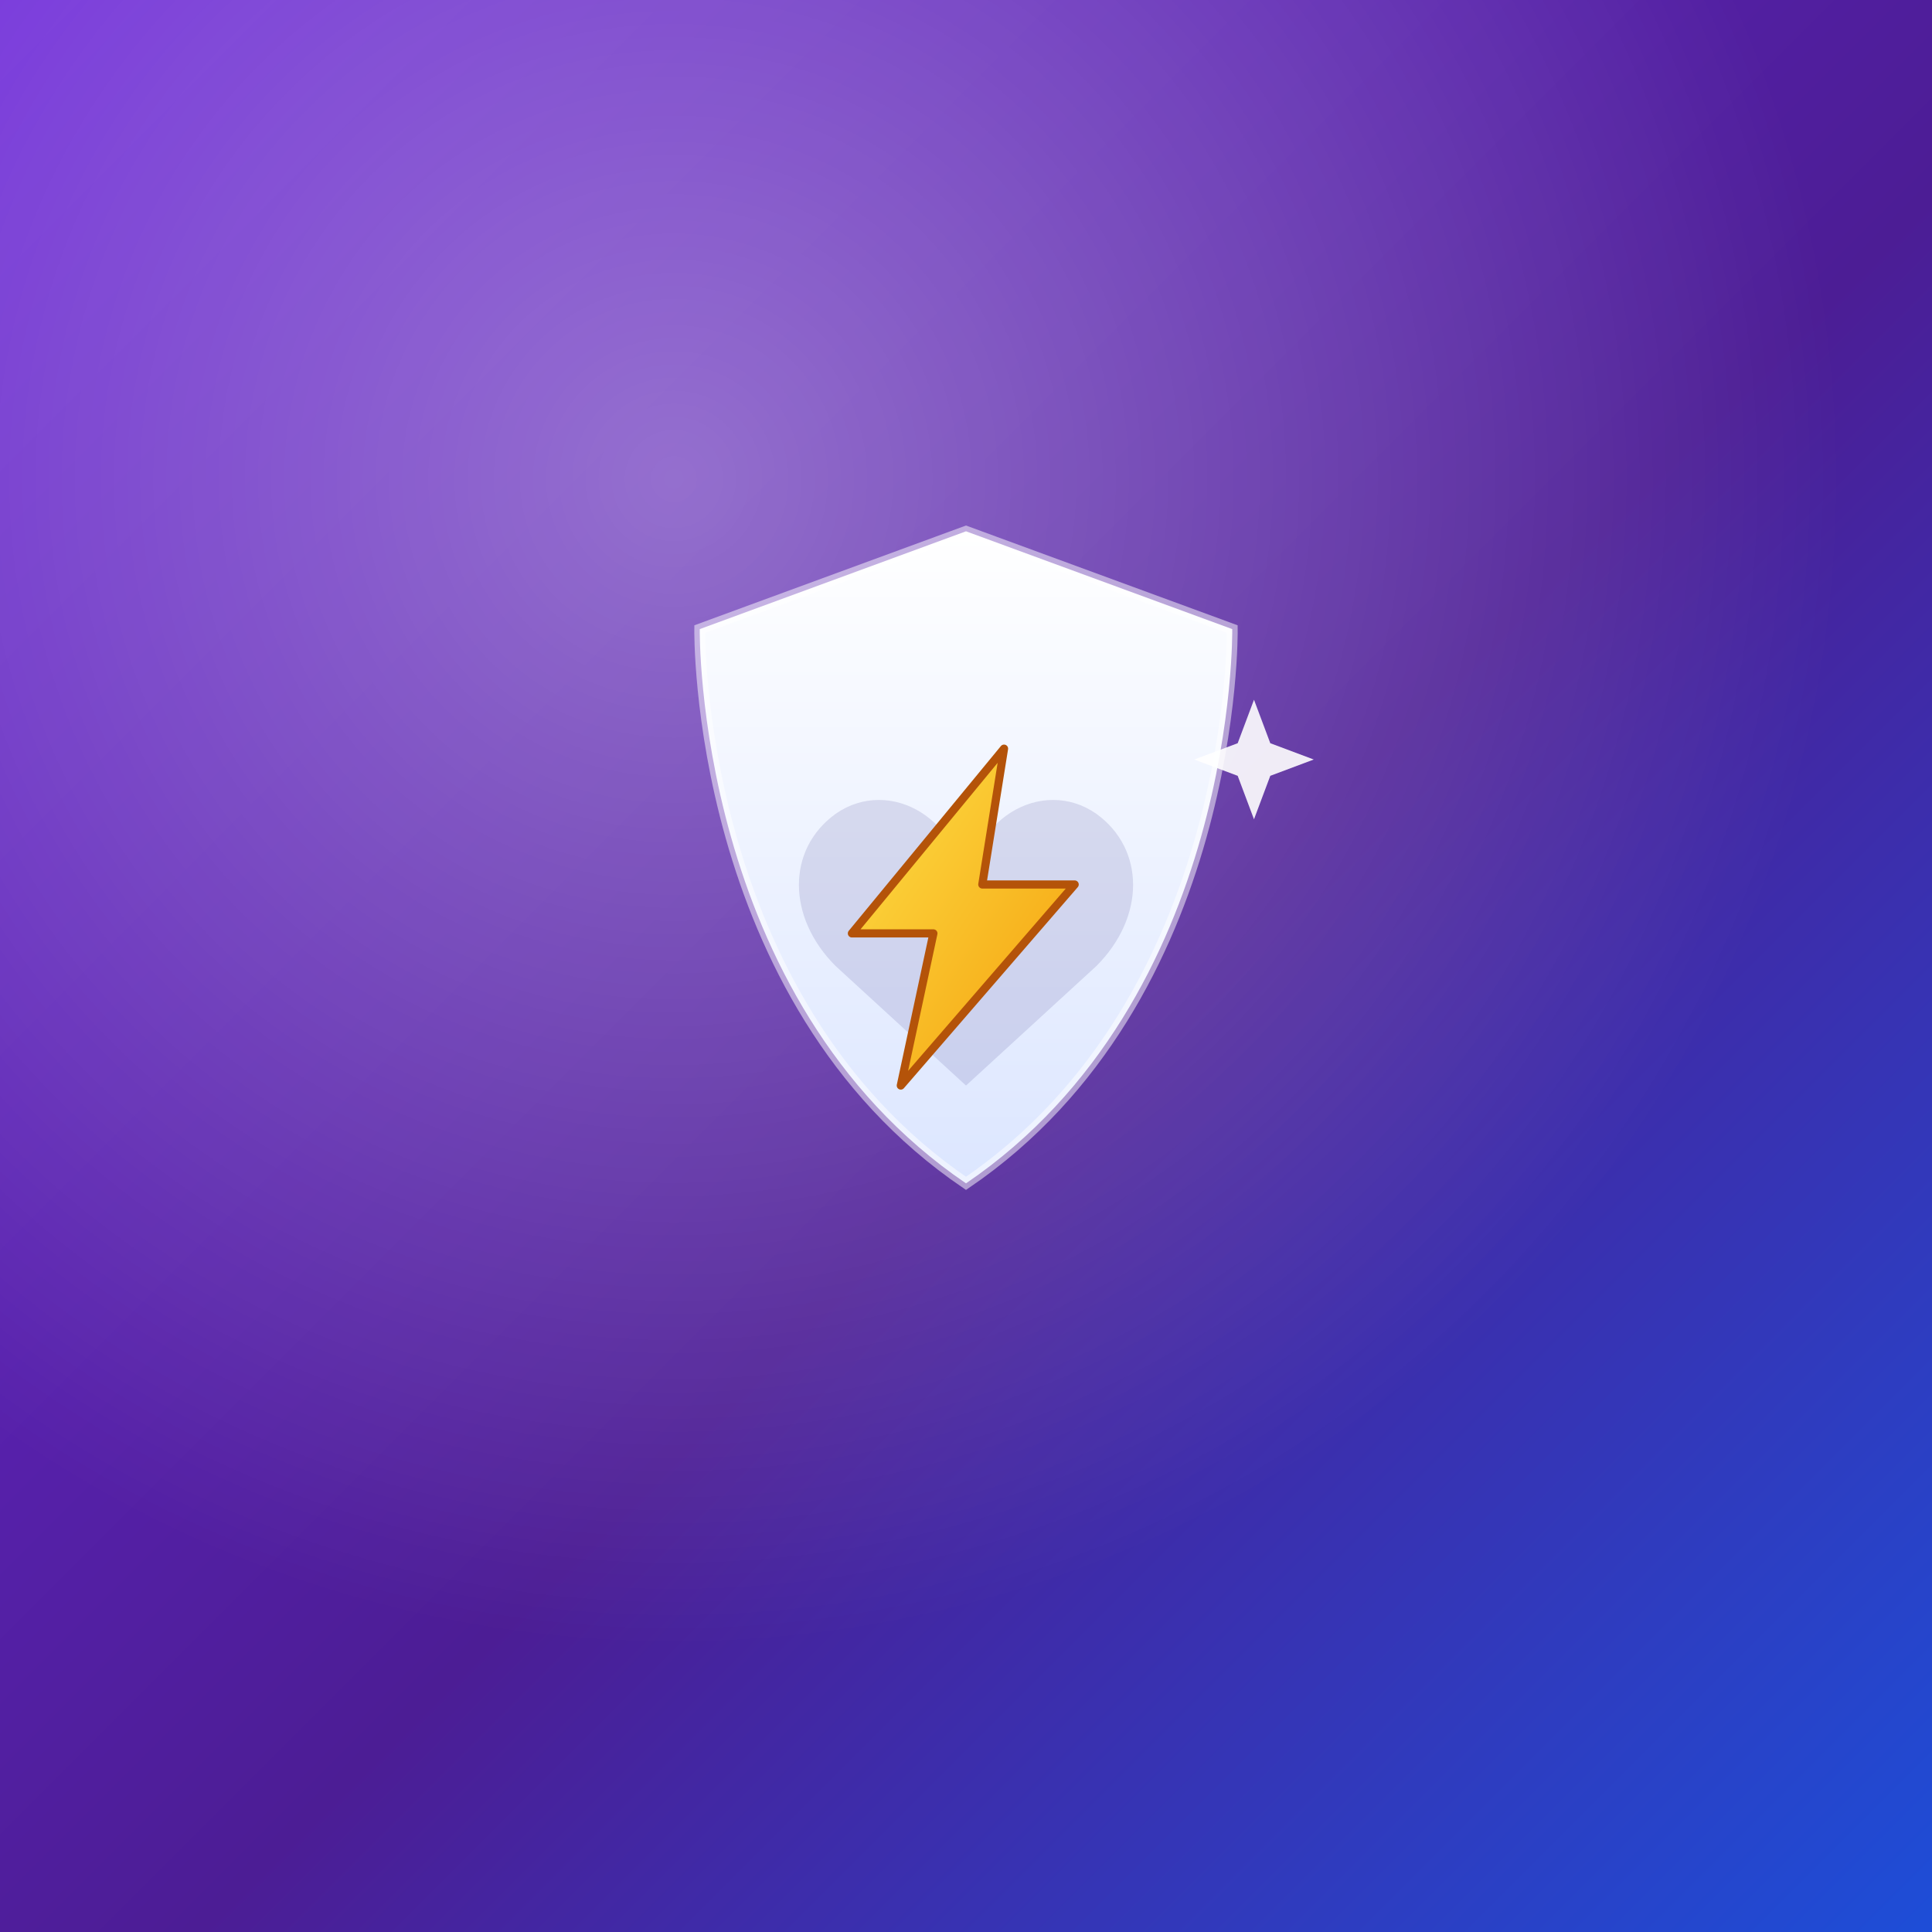
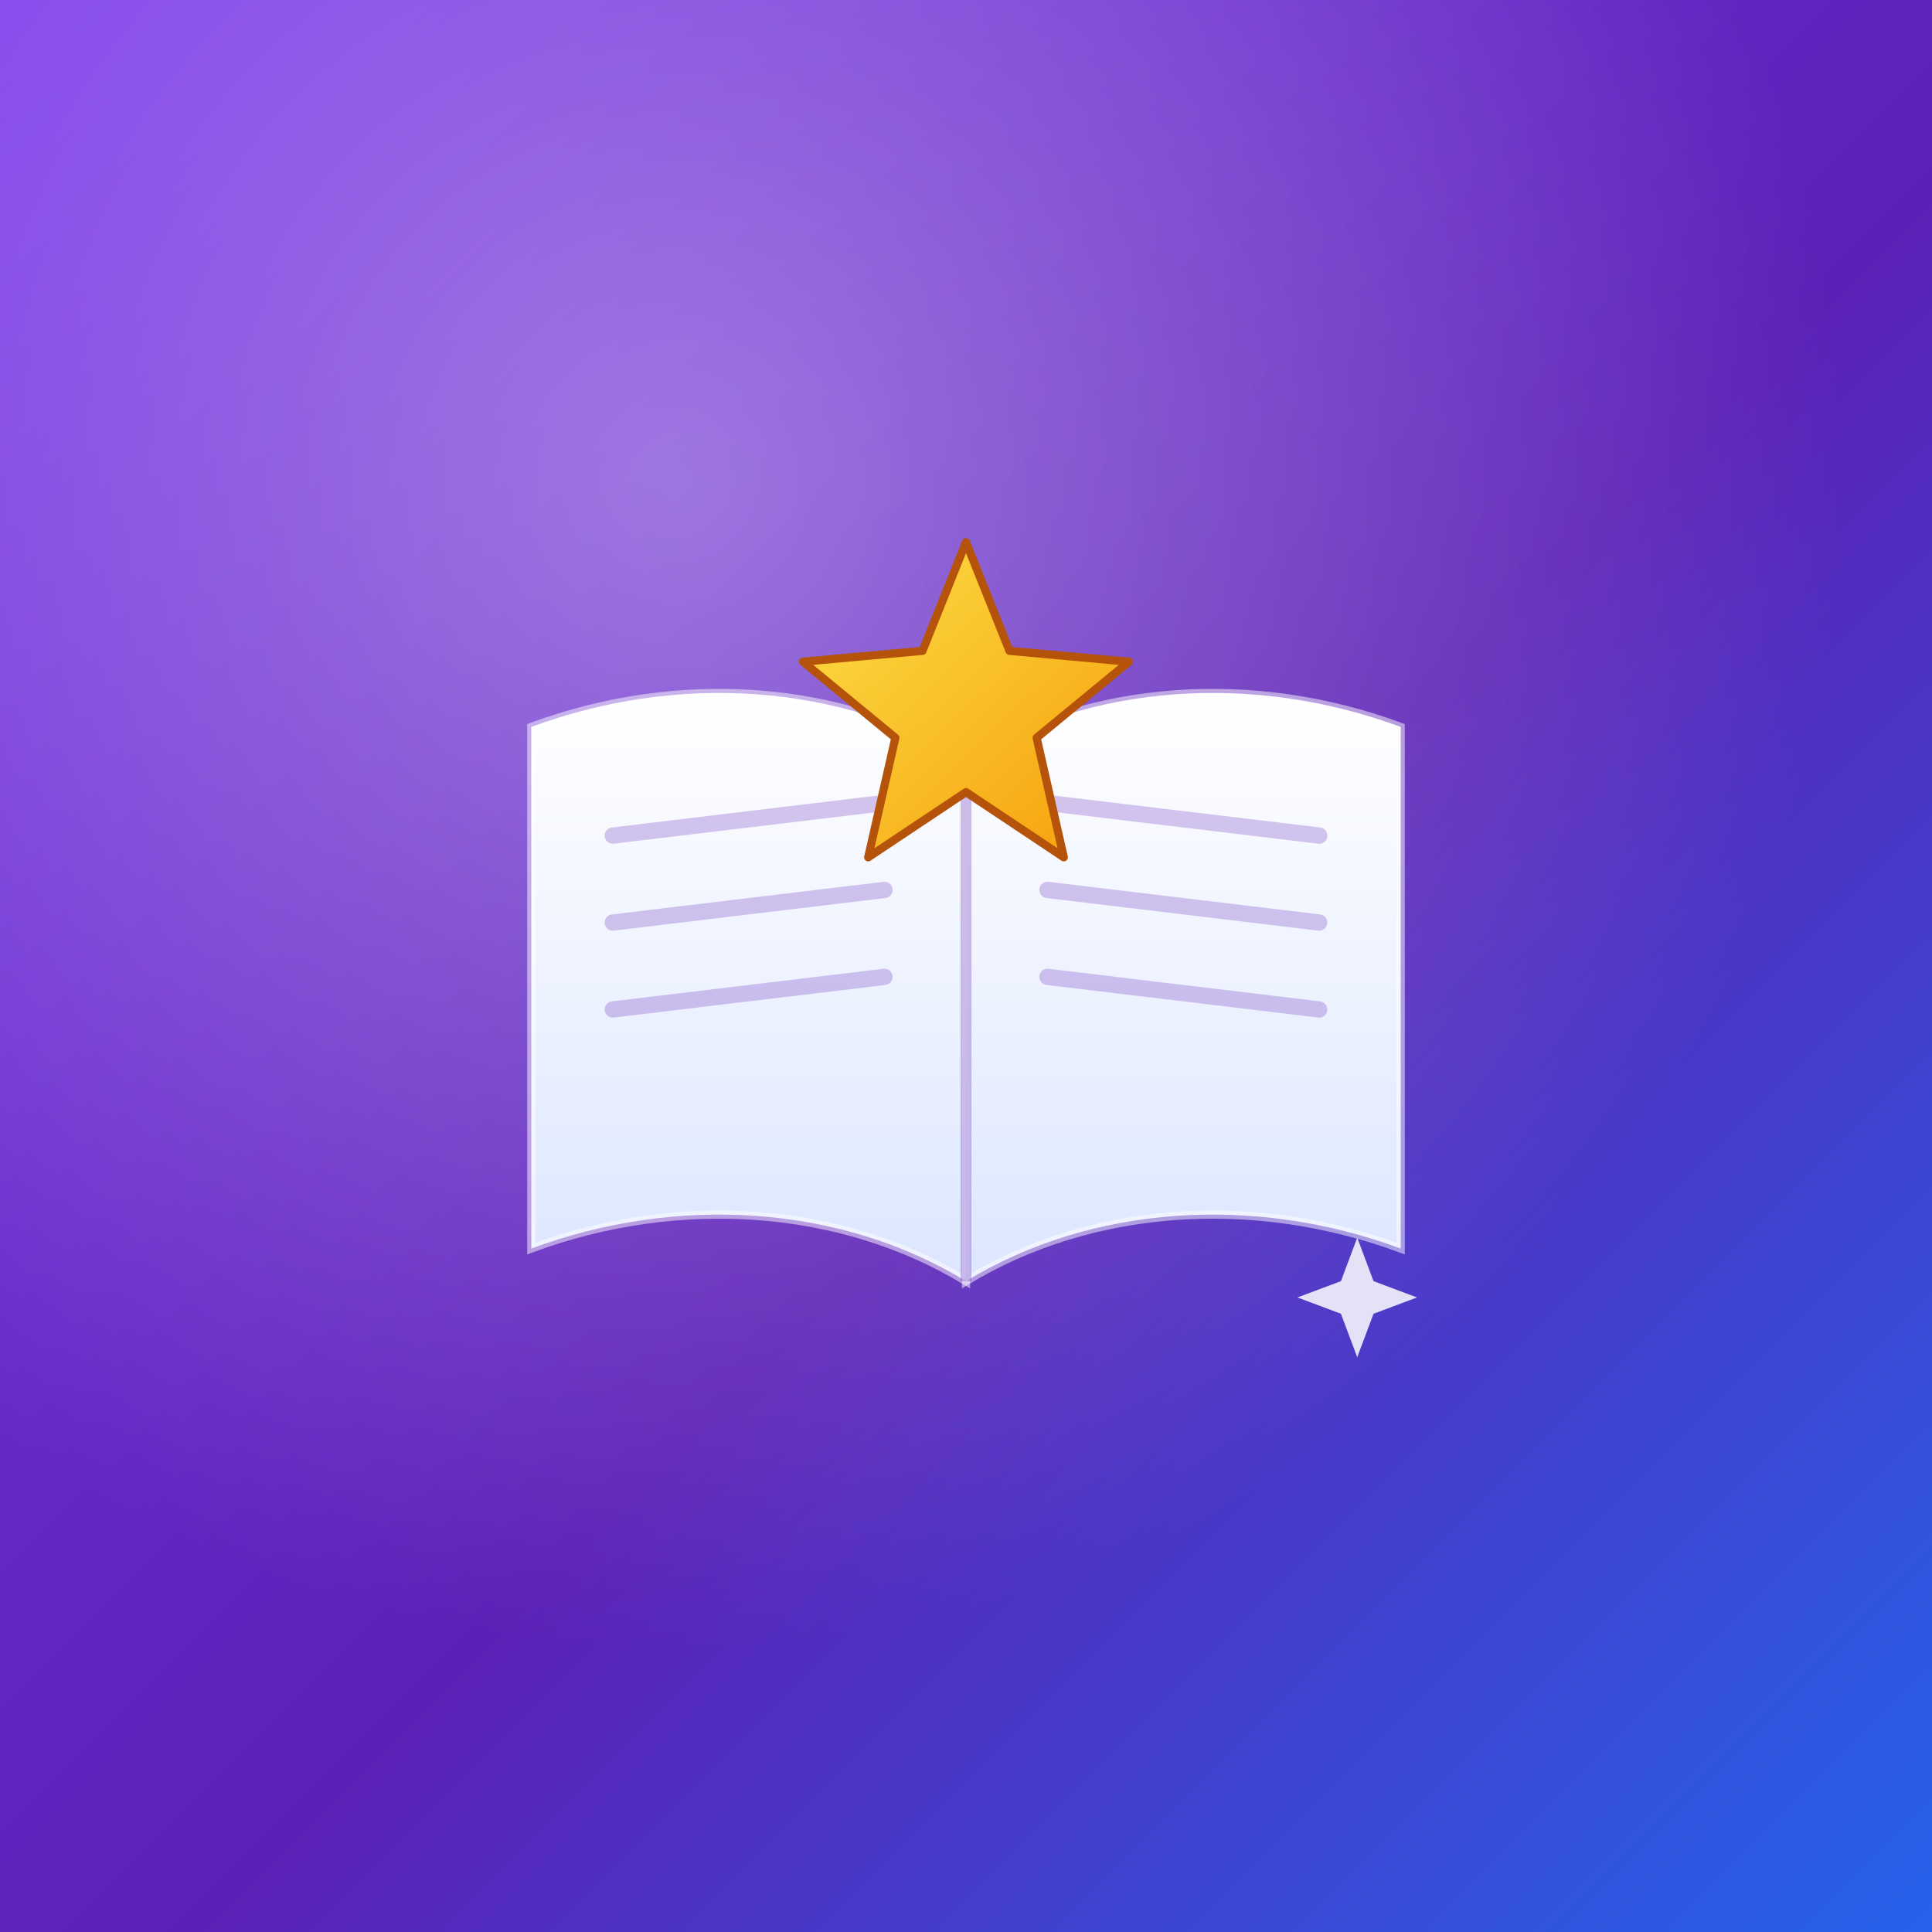
<svg xmlns="http://www.w3.org/2000/svg" width="512" height="512" viewBox="0 0 512 512">
  <defs>
    <linearGradient id="bg" x1="0%" y1="0%" x2="100%" y2="100%">
-       <stop offset="0%" stop-color="#6D28D9" />
-       <stop offset="55%" stop-color="#4C1D95" />
-       <stop offset="100%" stop-color="#1D4ED8" />
+       <stop offset="0%" stop-color="#7C3AED" />
+       <stop offset="55%" stop-color="#5B21B6" />
+       <stop offset="100%" stop-color="#2563EB" />
    </linearGradient>
-     <linearGradient id="shield" x1="0%" y1="0%" x2="0%" y2="100%">
+     <linearGradient id="mark" x1="0%" y1="0%" x2="0%" y2="100%">
      <stop offset="0%" stop-color="#FFFFFF" />
      <stop offset="100%" stop-color="#DCE6FF" />
    </linearGradient>
-     <linearGradient id="bolt" x1="0%" y1="0%" x2="100%" y2="100%">
+     <linearGradient id="star" x1="0%" y1="0%" x2="100%" y2="100%">
      <stop offset="0%" stop-color="#FDE047" />
      <stop offset="100%" stop-color="#F59E0B" />
    </linearGradient>
    <radialGradient id="glow" cx="35%" cy="25%" r="60%">
      <stop offset="0%" stop-color="#FFFFFF" stop-opacity="0.35" />
      <stop offset="100%" stop-color="#FFFFFF" stop-opacity="0" />
    </radialGradient>
  </defs>
  <rect width="512" height="512" fill="url(#bg)" />
  <rect width="512" height="512" fill="url(#glow)" />
  <g transform="translate(256 256) scale(0.72) translate(-256 -256)">
-     <path d="M256 96              L354 132              C354 132 356 268 256 336              C156 268 158 132 158 132              Z" fill="url(#shield)" stroke="#FFFFFF" stroke-width="4" stroke-opacity="0.5" />
-     <path d="M256 232              C256 202 228 186 208 200              C190 213 190 238 208 256              L256 300              L304 256              C322 238 322 213 304 200              C284 186 256 202 256 232 Z" fill="#312E81" opacity="0.14" />
-     <path d="M270 176 L214 244 L244 244 L232 300 L296 226 L262 226 Z" fill="url(#bolt)" stroke="#B45309" stroke-width="3" stroke-linejoin="round" />
-     <path d="M362 158 L368 174 L384 180 L368 186 L362 202 L356 186 L340 180 L356 174 Z" fill="#FFFFFF" opacity="0.9" />
+     <path d="M96 168              C150 148 210 152 256 180              L256 372              C210 344 150 340 96 360              Z" fill="url(#mark)" stroke="#FFFFFF" stroke-width="3" stroke-opacity="0.5" />
+     <path d="M416 168              C362 148 302 152 256 180              L256 372              C302 344 362 340 416 360              Z" fill="url(#mark)" stroke="#FFFFFF" stroke-width="3" stroke-opacity="0.5" />
+     <path d="M256 180 L256 372" stroke="#5B21B6" stroke-width="4" opacity="0.3" />
+     <path d="M126 208 L226 196 M126 240 L226 228 M126 272 L226 260" stroke="#5B21B6" stroke-width="6" stroke-linecap="round" opacity="0.25" />
+     <path d="M386 208 L286 196 M386 240 L286 228 M386 272 L286 260" stroke="#5B21B6" stroke-width="6" stroke-linecap="round" opacity="0.25" />
+     <path d="M256 100 L272 140 L316 144 L282 172 L292 216 L256 192 L220 216 L230 172 L196 144 L240 140 Z" fill="url(#star)" stroke="#B45309" stroke-width="3" stroke-linejoin="round" />
+     <path d="M400 356 L406 372 L422 378 L406 384 L400 400 L394 384 L378 378 L394 372 Z" fill="#FFFFFF" opacity="0.85" />
  </g>
</svg>
